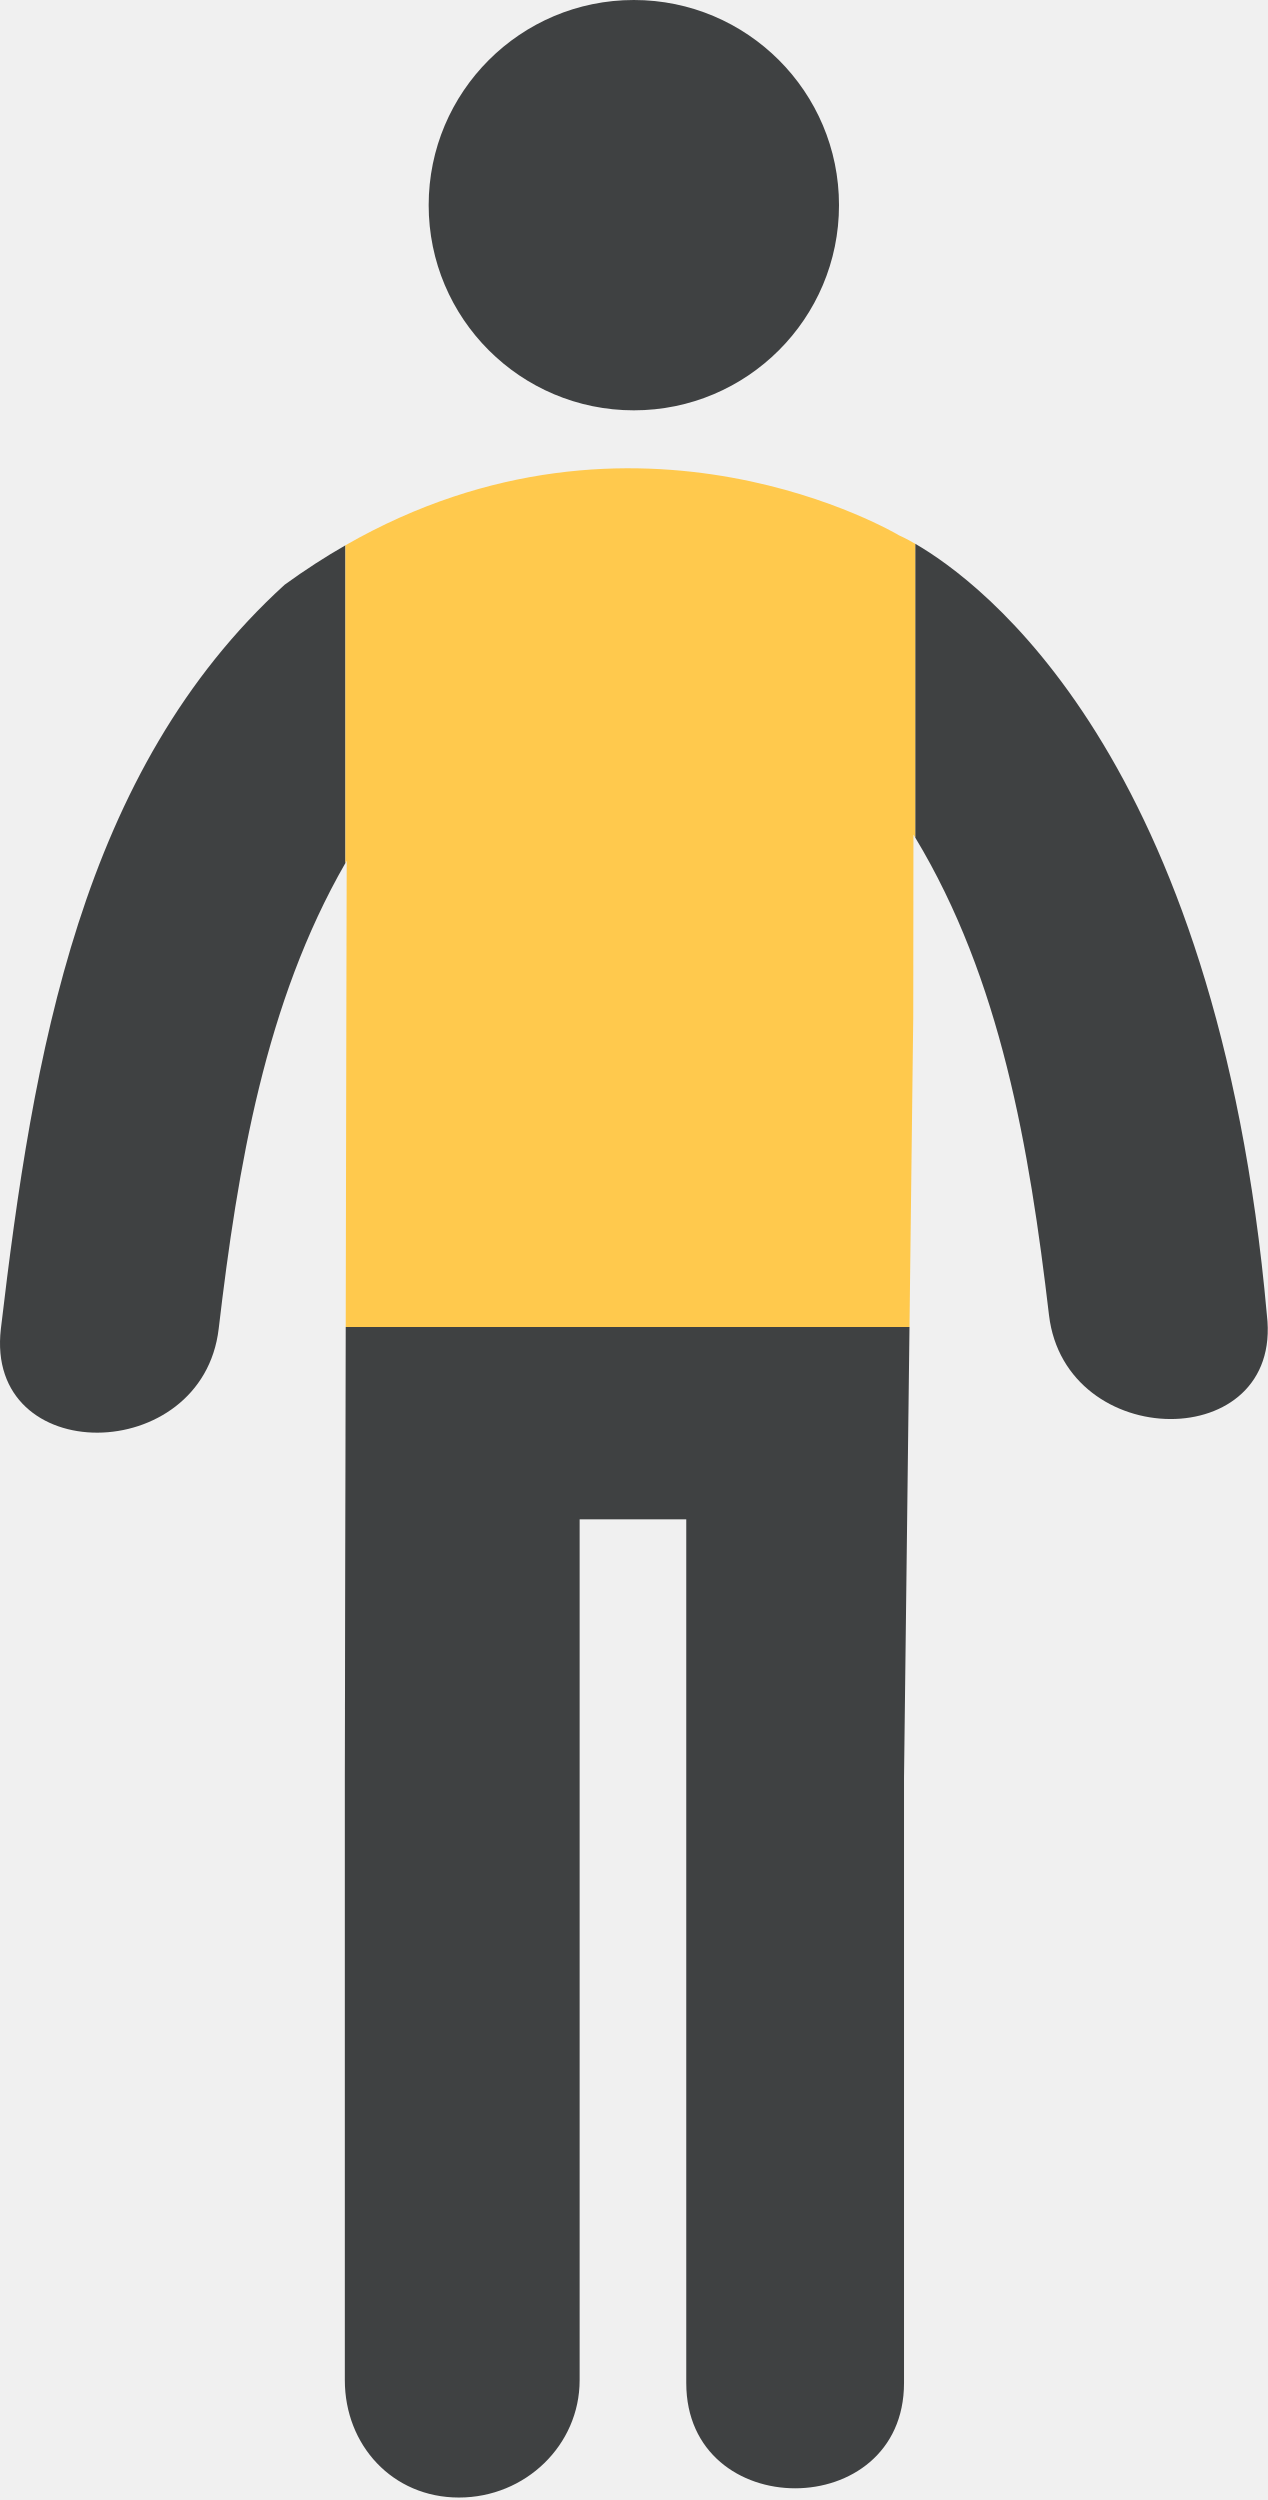
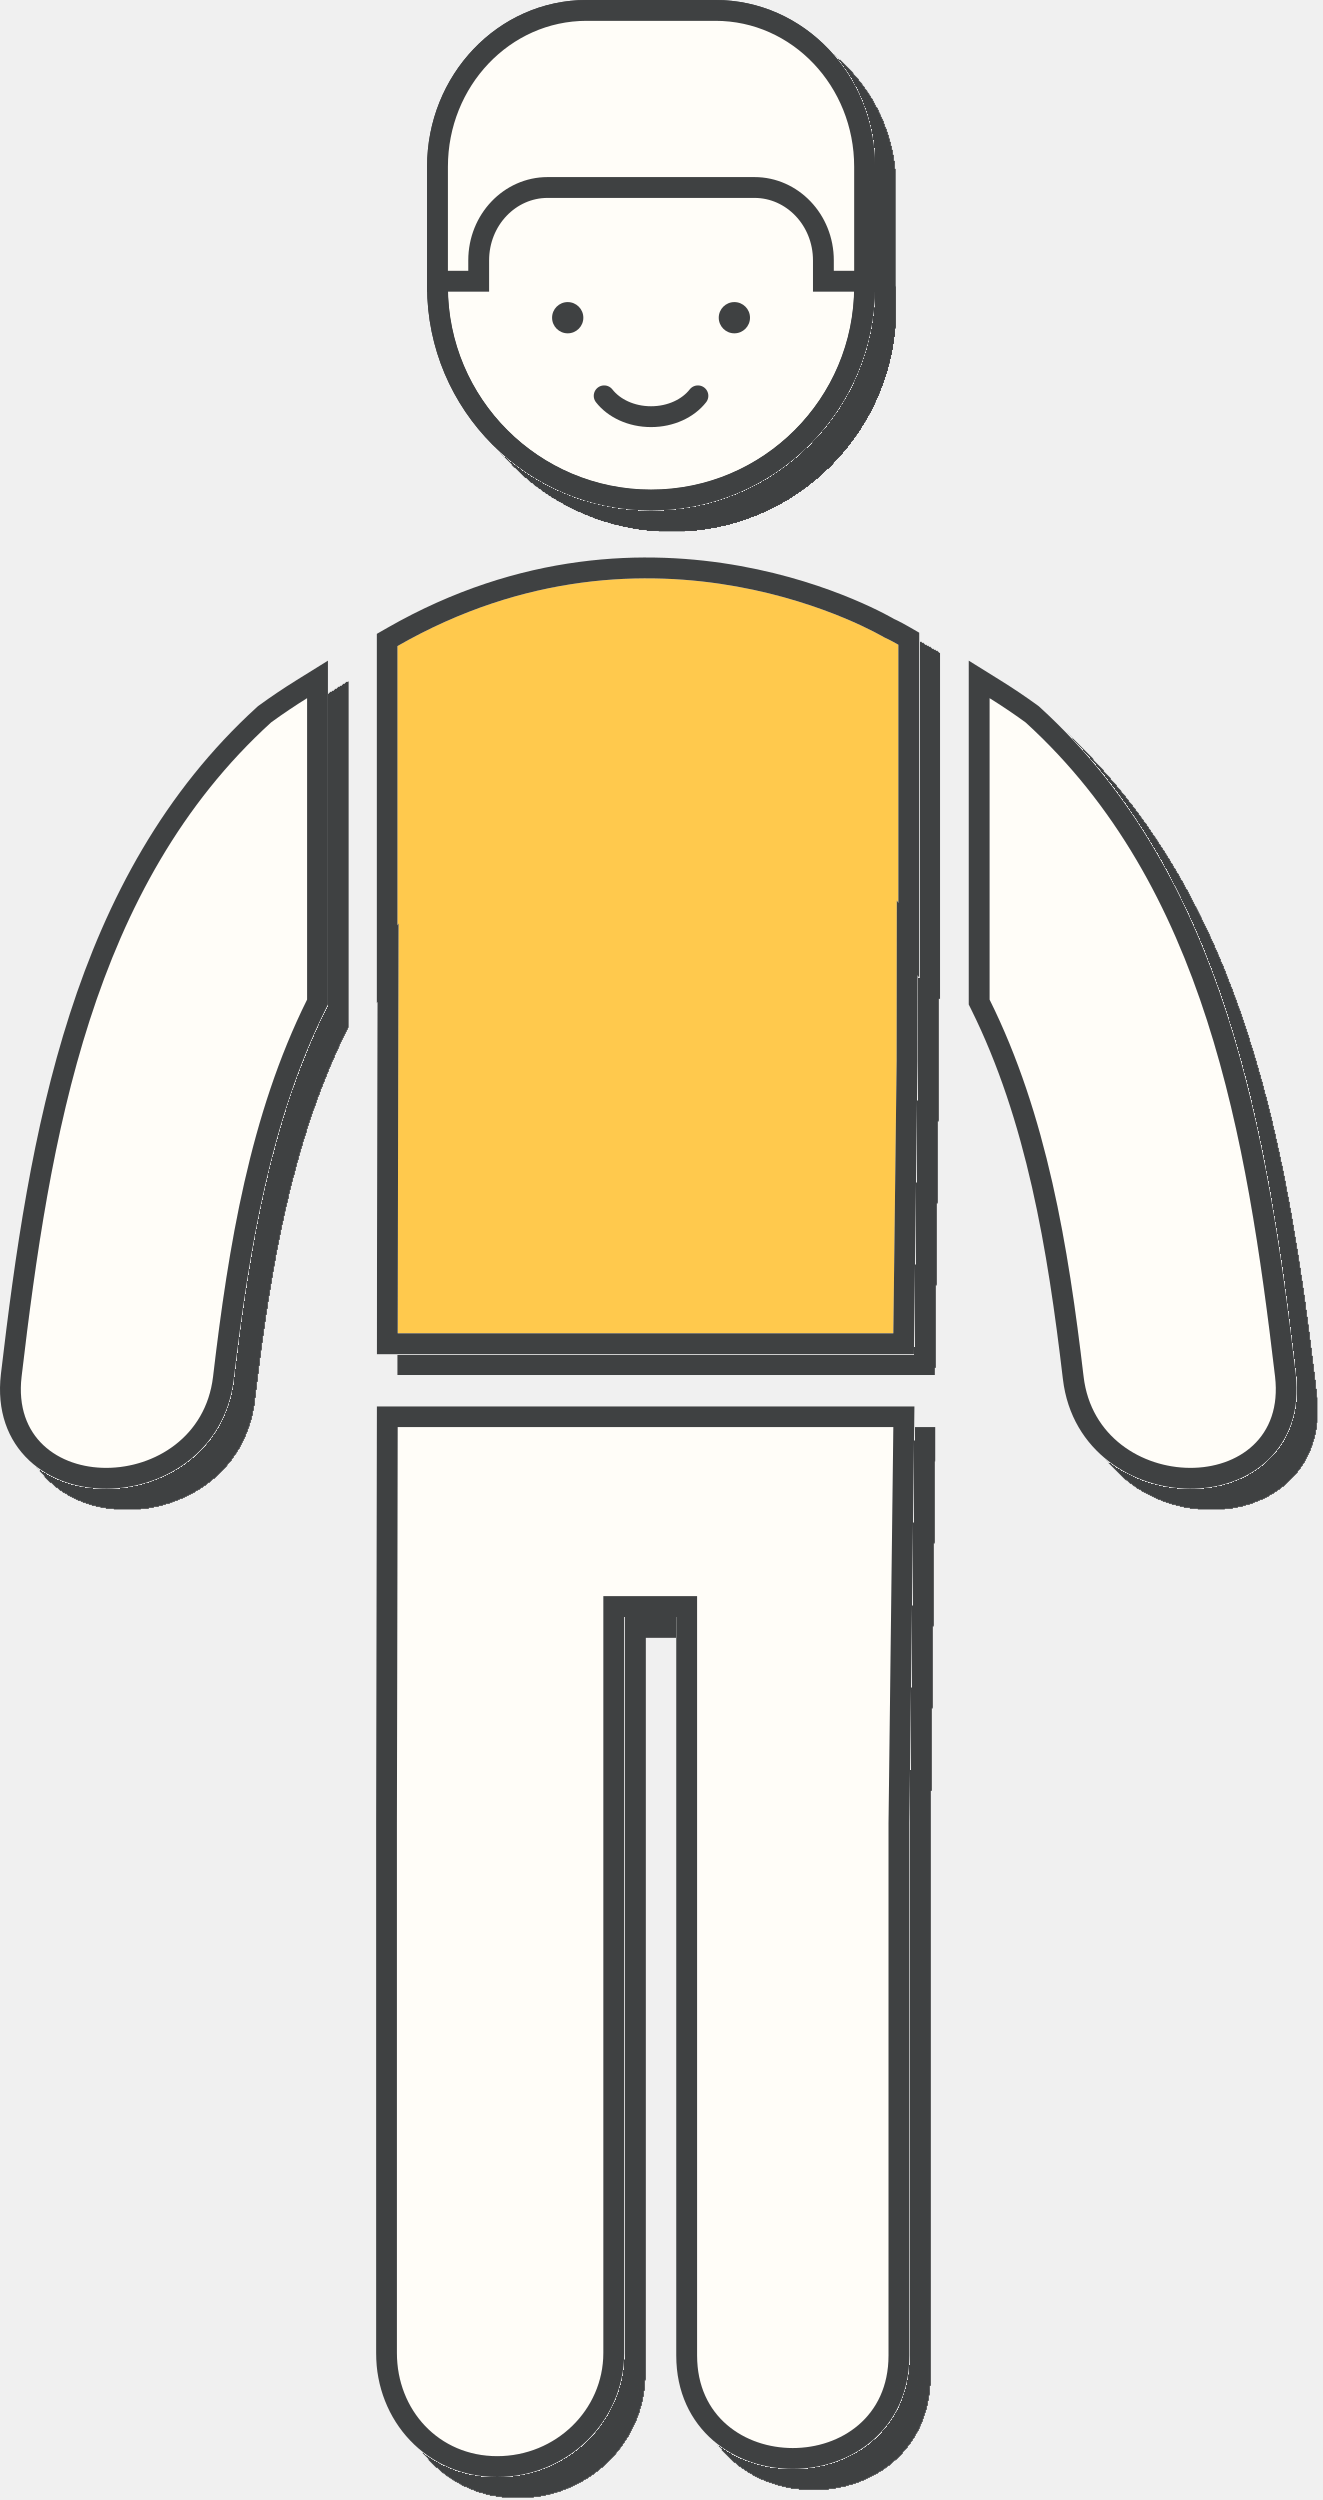
- <svg xmlns="http://www.w3.org/2000/svg" width="107" height="211" viewBox="0 0 107 211" fill="none">
-   <path d="M29.155 144.269H29.116L29.155 124.228V144.269ZM29.155 72.836C22.385 84.611 20.076 98.411 18.457 112.149C17.09 123.769 -1.305 123.911 0.074 112.149C2.8 89.006 6.782 65.045 24.027 49.349C25.744 48.1 27.456 46.997 29.155 46.023V72.836Z" fill="#3F4142" />
-   <path d="M77.244 45.895C82.656 49.014 102.711 63.648 106.926 111C108.304 122.761 89.914 122.619 88.535 110.992C86.875 96.863 84.471 82.669 77.244 70.687V45.895Z" fill="#3F4142" />
-   <path d="M29.154 46.022C53.773 31.906 75.877 45.181 75.897 45.193C75.904 45.196 76.392 45.403 77.244 45.894V70.687C77.194 70.604 77.144 70.52 77.094 70.438C77.094 74.246 77.086 79.722 77.078 85.85L76.761 112H29.179L29.23 85.98L29.262 72.647C29.225 72.71 29.191 72.773 29.154 72.836V46.022Z" fill="#FFC94D" />
-   <path d="M76.299 150.053V201.124C76.299 212.976 57.92 212.976 57.92 201.124V128.229H48.921V200.892C48.921 206.355 44.357 210.792 38.735 210.792C33.11 210.792 29.104 206.355 29.104 200.892V150.058L29.164 119.322L29.179 112H76.761L76.672 119.322H76.671L76.299 150.053Z" fill="#3F4142" />
-   <path d="M53.496 34.632C63.059 34.632 70.812 26.88 70.812 17.316C70.812 7.753 63.059 0 53.496 0C43.932 0 36.18 7.753 36.18 17.316C36.18 26.88 43.932 34.632 53.496 34.632Z" fill="#3F4142" />
+ <svg xmlns="http://www.w3.org/2000/svg" class="doll-silhouette" role="group" aria-label="Character body-part map" focusable="false" width="127" height="240" viewBox="0 0 127 240" fill="none">
+   <g class="part-nav-shape part-nav-left-arm" data-part="left-arm" filter="url(#filter0_d_4_78)">
+     <mask id="path-1-outside-1_4_78" maskUnits="userSpaceOnUse" x="-0" y="63.023" width="32" height="80" fill="black">
+       <rect fill="white" x="-0" y="63.023" width="32" height="80" />
+       <path d="M29.481 95.963C23.986 107.019 21.934 119.61 20.456 132.15C19.089 143.769 0.695 143.911 2.073 132.15C4.799 109.006 8.782 85.045 26.027 69.349C27.181 68.509 28.334 67.736 29.481 67.023V95.963Z" />
+     </mask>
+     <path d="M29.481 95.963C23.986 107.019 21.934 119.61 20.456 132.15C19.089 143.769 0.695 143.911 2.073 132.15C4.799 109.006 8.782 85.045 26.027 69.349C27.181 68.509 28.334 67.736 29.481 67.023V95.963Z" fill="#FFFDF8" />
+     <path d="M29.481 95.963L31.272 96.853L31.481 96.433V95.963H29.481ZM20.456 132.15L18.47 131.915L18.47 131.916L20.456 132.15ZM2.073 132.15L0.087 131.916L0.087 131.917L2.073 132.15ZM26.027 69.349L24.85 67.731L24.762 67.796L24.68 67.87L26.027 69.349ZM29.481 67.023H31.481V63.423L28.424 65.324L29.481 67.023ZM29.481 95.963L27.69 95.073C22.028 106.464 19.95 119.359 18.47 131.915L20.456 132.15L22.442 132.384C23.918 119.862 25.944 107.574 31.272 96.853L29.481 95.963ZM20.456 132.15L18.47 131.916C17.933 136.48 14.077 138.902 10.227 138.917C8.323 138.925 6.643 138.324 5.542 137.288C4.498 136.307 3.781 134.76 4.06 132.382L2.073 132.15L0.087 131.917C-0.324 135.419 0.742 138.265 2.802 140.202C4.804 142.085 7.55 142.928 10.243 142.917C15.588 142.897 21.613 139.439 22.443 132.383L20.456 132.15ZM2.073 132.15L4.06 132.383C6.795 109.158 10.752 85.956 27.373 70.828L26.027 69.349L24.68 67.87C6.812 84.134 2.804 108.854 0.087 131.916L2.073 132.15ZM26.027 69.349L27.203 70.966C28.317 70.156 29.43 69.409 30.537 68.721L29.481 67.023L28.424 65.324C27.237 66.063 26.044 66.863 24.85 67.731L26.027 69.349ZM29.481 67.023H27.481V95.963H29.481H31.481V67.023H29.481Z" fill="#3F4142" mask="url(#path-1-outside-1_4_78)" />
+   </g>
+   <g class="part-nav-shape part-nav-right-arm" data-part="right-arm" filter="url(#filter1_d_4_78)">
+     <mask id="path-3-outside-2_4_78" maskUnits="userSpaceOnUse" x="92.48" y="63.023" width="32" height="80" fill="black">
+       <rect fill="white" x="92.48" y="63.023" width="32" height="80" />
+       <path d="M95 95.963C100.495 107.019 102.546 119.61 104.024 132.15C105.391 143.769 123.785 143.911 122.406 132.15C119.68 109.006 115.698 85.045 98.453 69.349C97.299 68.509 96.147 67.736 95 67.023V95.963Z" />
+     </mask>
+     <path d="M95 95.963C100.495 107.019 102.546 119.61 104.024 132.15C105.391 143.769 123.785 143.911 122.406 132.15C119.68 109.006 115.698 85.045 98.453 69.349C97.299 68.509 96.147 67.736 95 67.023V95.963Z" fill="#FFFDF8" />
+     <path d="M95 95.963L93.209 96.853L93 96.433V95.963H95ZM104.024 132.15L106.01 131.915L106.01 131.916L104.024 132.15ZM122.406 132.15L124.393 131.916L124.393 131.917L122.406 132.15ZM98.453 69.349L99.63 67.731L99.718 67.796L99.8 67.87L98.453 69.349ZM95 67.023H93V63.423L96.056 65.324L95 67.023ZM95 95.963L96.791 95.073C102.452 106.464 104.53 119.359 106.01 131.915L104.024 132.15L102.037 132.384C100.562 119.862 98.537 107.574 93.209 96.853L95 95.963ZM104.024 132.15L106.01 131.916C106.547 136.48 110.403 138.902 114.252 138.917C116.157 138.925 117.837 138.324 118.938 137.288C119.982 136.307 120.699 134.76 120.42 132.382L122.406 132.15L124.393 131.917C124.803 135.419 123.738 138.265 121.678 140.202C119.676 142.085 116.93 142.928 114.237 142.917C108.892 142.897 102.867 139.439 102.037 132.383L104.024 132.15ZM122.406 132.15L120.42 132.383C117.685 109.158 113.728 85.956 97.107 70.828L98.453 69.349L99.8 67.87C117.668 84.134 121.676 108.854 124.393 131.916L122.406 132.15ZM98.453 69.349L97.277 70.966C96.162 70.156 95.05 69.409 93.944 68.721L95 67.023L96.056 65.324C97.244 66.063 98.436 66.863 99.63 67.731L98.453 69.349ZM95 67.023H97V95.963H95H93V67.023H95Z" fill="#3F4142" mask="url(#path-3-outside-2_4_78)" />
+   </g>
+   <g class="part-nav-shape part-nav-body" data-part="body" filter="url(#filter2_d_4_78)">
+     <mask id="path-5-outside-3_4_78" maskUnits="userSpaceOnUse" x="36.154" y="52.523" width="53" height="78" fill="black">
+       <rect fill="white" x="36.154" y="52.523" width="53" height="78" />
+       <path d="M38.154 62.022C62.753 47.917 84.841 61.16 84.896 61.193C84.903 61.196 85.392 61.403 86.244 61.894V86.687C86.194 86.604 86.144 86.52 86.094 86.438C86.094 90.246 86.086 95.722 86.078 101.85L85.76 128H38.178L38.23 101.98L38.261 88.647C38.225 88.71 38.19 88.773 38.154 88.836V62.022Z" />
+     </mask>
+     <path d="M38.154 62.022C62.753 47.917 84.841 61.16 84.896 61.193C84.903 61.196 85.392 61.403 86.244 61.894V86.687C86.194 86.604 86.144 86.52 86.094 86.438C86.094 90.246 86.086 95.722 86.078 101.85L85.76 128H38.178L38.23 101.98L38.261 88.647C38.225 88.71 38.19 88.773 38.154 88.836V62.022Z" fill="#FFC94D" />
+     <path d="M38.154 62.022L37.159 60.287L36.154 60.863V62.022H38.154ZM84.896 61.193L83.867 62.907L83.99 62.981L84.122 63.037L84.896 61.193ZM86.244 61.894H88.244V60.738L87.243 60.161L86.244 61.894ZM86.244 86.687L84.531 87.72L88.244 93.875V86.687H86.244ZM86.094 86.438L87.801 85.396L84.094 79.322V86.438H86.094ZM86.078 101.85L88.078 101.874L88.078 101.863L88.078 101.852L86.078 101.85ZM85.76 128V130H87.736L87.76 128.025L85.76 128ZM38.178 128L36.178 127.996L36.175 130H38.178V128ZM38.23 101.98L36.23 101.975L36.23 101.976L38.23 101.98ZM38.261 88.647L40.261 88.651L40.279 81.183L36.532 87.643L38.261 88.647ZM38.154 88.836H36.154V96.328L39.888 89.833L38.154 88.836ZM38.154 62.022L39.149 63.757C62.734 50.234 83.925 62.942 83.867 62.907L84.896 61.193L85.926 59.478C85.757 59.377 62.772 45.601 37.159 60.287L38.154 62.022ZM84.896 61.193L84.122 63.037C84.054 63.008 84.467 63.178 85.245 63.627L86.244 61.894L87.243 60.161C86.316 59.627 85.753 59.383 85.67 59.348L84.896 61.193ZM86.244 61.894H84.244V86.687H86.244H88.244V61.894H86.244ZM86.244 86.687L87.957 85.654C87.911 85.579 87.855 85.484 87.801 85.396L86.094 86.438L84.386 87.48C84.433 87.556 84.476 87.629 84.531 87.72L86.244 86.687ZM86.094 86.438H84.094C84.094 90.245 84.086 95.719 84.078 101.847L86.078 101.85L88.078 101.852C88.086 95.726 88.094 90.248 88.094 86.438H86.094ZM86.078 101.85L84.078 101.826L83.761 127.976L85.76 128L87.76 128.025L88.078 101.874L86.078 101.85ZM85.76 128V126H38.178V128V130H85.76V128ZM38.178 128L40.178 128.004L40.23 101.984L38.23 101.98L36.23 101.976L36.178 127.996L38.178 128ZM38.23 101.98L40.23 101.984L40.261 88.651L38.261 88.647L36.261 88.642L36.23 101.975L38.23 101.98ZM38.261 88.647L36.532 87.643C36.505 87.688 36.482 87.731 36.464 87.762C36.444 87.797 36.432 87.818 36.42 87.839L38.154 88.836L39.888 89.833C39.987 89.661 39.924 89.767 39.992 89.65L38.261 88.647ZM38.154 88.836H40.154V62.022H38.154H36.154V88.836H38.154Z" fill="#3F4142" mask="url(#path-5-outside-3_4_78)" />
+   </g>
+   <g class="part-nav-shape part-nav-legs" data-part="legs" filter="url(#filter3_d_4_78)">
+     <mask id="path-7-outside-4_4_78" maskUnits="userSpaceOnUse" x="36.103" y="135" width="52" height="103" fill="black">
+       <rect fill="white" x="36.103" y="135" width="52" height="103" />
+       <path d="M85.299 175.053V226.124C85.299 237.976 66.92 237.976 66.92 226.124V153.229H57.921V225.892C57.92 231.355 53.357 235.792 47.735 235.792C42.109 235.792 38.103 231.355 38.103 225.892V175.058L38.164 144.322L38.178 137H85.76L85.672 144.322H85.671L85.299 175.053Z" />
+     </mask>
+     <path d="M85.299 175.053V226.124C85.299 237.976 66.92 237.976 66.92 226.124V153.229H57.921V225.892C57.92 231.355 53.357 235.792 47.735 235.792C42.109 235.792 38.103 231.355 38.103 225.892V175.058L38.164 144.322L38.178 137H85.76L85.672 144.322H85.671L85.299 175.053Z" fill="#FFFDF8" />
+     <path d="M85.299 175.053L83.299 175.029L83.299 175.041V175.053H85.299ZM66.92 153.229H68.92V151.229H66.92V153.229ZM57.921 153.229V151.229H55.921V153.229H57.921ZM57.921 225.892L59.921 225.892V225.892H57.921ZM47.735 235.792L47.735 237.792H47.735V235.792ZM38.103 225.892H36.103V225.892L38.103 225.892ZM38.103 175.058L36.103 175.054V175.058H38.103ZM38.164 144.322L36.164 144.318L36.164 144.318L38.164 144.322ZM38.178 137V135H36.182L36.178 136.996L38.178 137ZM85.76 137L87.76 137.024L87.785 135H85.76V137ZM85.672 144.322V146.322H87.647L87.671 144.347L85.672 144.322ZM85.671 144.322V142.322H83.695L83.671 144.298L85.671 144.322ZM85.299 175.053H83.299V226.124H85.299H87.299V175.053H85.299ZM85.299 226.124H83.299C83.299 228.521 82.392 230.183 81.123 231.274C79.812 232.401 77.998 233.013 76.109 233.013C74.22 233.013 72.406 232.401 71.095 231.274C69.826 230.183 68.92 228.521 68.92 226.124H66.92H64.92C64.92 229.653 66.31 232.435 68.487 234.307C70.623 236.144 73.403 237.013 76.109 237.013C78.815 237.013 81.595 236.144 83.731 234.307C85.908 232.435 87.299 229.653 87.299 226.124H85.299ZM66.92 226.124H68.92V153.229H66.92H64.92V226.124H66.92ZM66.92 153.229V151.229H57.921V153.229V155.229H66.92V153.229ZM57.921 153.229H55.921V225.892H57.921H59.921V153.229H57.921ZM57.921 225.892L55.921 225.892C55.921 230.198 52.306 233.792 47.735 233.792V235.792V237.792C54.408 237.792 59.92 232.513 59.921 225.892L57.921 225.892ZM47.735 235.792L47.735 233.792C43.307 233.792 40.103 230.346 40.103 225.892L38.103 225.892L36.103 225.892C36.103 232.365 40.912 237.792 47.735 237.792L47.735 235.792ZM38.103 225.892H40.103V175.058H38.103H36.103V225.892H38.103ZM38.103 175.058L40.103 175.062L40.164 144.326L38.164 144.322L36.164 144.318L36.103 175.054L38.103 175.058ZM38.164 144.322L40.164 144.326L40.178 137.004L38.178 137L36.178 136.996L36.164 144.318L38.164 144.322ZM38.178 137V139H85.76V137V135H38.178V137ZM85.76 137L83.761 136.976L83.672 144.298L85.672 144.322L87.671 144.347L87.76 137.024L85.76 137ZM85.672 144.322V142.322H85.671V144.322V146.322H85.672V144.322ZM85.671 144.322L83.671 144.298L83.299 175.029L85.299 175.053L87.298 175.077L87.671 144.346L85.671 144.322Z" fill="#3F4142" mask="url(#path-7-outside-4_4_78)" />
+   </g>
+   <g pointer-events="none" filter="url(#filter4_d_4_78)">
+     <path d="M62.5 47C73.269 47 82 38.27 82 27.5C82 16.73 73.269 8 62.5 8C51.73 8 43 16.73 43 27.5C43 38.27 51.73 47 62.5 47Z" fill="#FFFDF8" />
+     <path d="M68.683 2H56.317C48.962 2 43 8.268 43 16V26H44.953V25C44.953 20.582 48.361 17 52.563 17H72.436C76.639 17 80.046 20.582 80.046 25V26H82V16C82 8.268 76.037 2 68.683 2Z" fill="#FFFDF8" />
+     <path d="M68.682 1C76.636 1 83 7.763 83 16V27H82.993C82.997 27.166 83 27.333 83 27.5C83 38.822 73.821 48 62.5 48C51.178 48 42 38.822 42 27.5C42 27.333 42.002 27.166 42.006 27H42V16C42 7.763 48.363 1 56.317 1H68.682Z" stroke="#3F4142" stroke-width="2" />
+   </g>
+   <g class="part-nav-shape part-nav-face" data-part="face">
+     <g filter="url(#filter5_d_4_78)">
+       <path d="M62.5 47C73.269 47 82 38.27 82 27.5C82 16.73 73.269 8 62.5 8C51.73 8 43 16.73 43 27.5C43 38.27 51.73 47 62.5 47Z" fill="#FFFDF8" />
+       <path d="M62.5 7C73.821 7 83 16.178 83 27.5C83 38.822 73.821 48 62.5 48C51.178 48 42 38.822 42 27.5C42 16.178 51.178 7 62.5 7Z" stroke="#3F4142" stroke-width="2" />
+     </g>
+     <path d="M67 38C66.062 39.201 64.397 40 62.5 40C60.602 40 58.937 39.201 58 38" stroke="#3F4142" stroke-width="2" stroke-linecap="round" />
+     <path d="M54.5 32C55.328 32 56 31.328 56 30.5C56 29.672 55.328 29 54.5 29C53.671 29 53 29.672 53 30.5C53 31.328 53.671 32 54.5 32Z" fill="#3F4142" />
+     <path d="M70.5 32C71.328 32 72 31.328 72 30.5C72 29.672 71.328 29 70.5 29C69.671 29 69 29.672 69 30.5C69 31.328 69.671 32 70.5 32Z" fill="#3F4142" />
+   </g>
+   <path class="part-nav-shape part-nav-hair" data-part="hair" d="M68.682 1C76.636 1 83 7.763 83 16V27H79.046V25C79.046 21.086 76.04 18 72.436 18H52.563C48.959 18 45.954 21.086 45.954 25V27H42V16C42 7.763 48.363 1 56.317 1H68.682Z" fill="#FFFDF8" stroke="#3F4142" stroke-width="2" />
+   <defs>
+     <filter id="filter0_d_4_78" x="0" y="63.423" width="33.481" height="81.494" filterUnits="userSpaceOnUse" color-interpolation-filters="sRGB">
+       <feFlood flood-opacity="0" result="BackgroundImageFix" />
+       <feColorMatrix in="SourceAlpha" type="matrix" values="0 0 0 0 0 0 0 0 0 0 0 0 0 0 0 0 0 0 127 0" result="hardAlpha" />
+       <feOffset dx="2" dy="2" />
+       <feComposite in2="hardAlpha" operator="out" />
+       <feColorMatrix type="matrix" values="0 0 0 0 0.247 0 0 0 0 0.255 0 0 0 0 0.259 0 0 0 1 0" />
+       <feBlend mode="normal" in2="BackgroundImageFix" result="effect1_dropShadow_4_78" />
+       <feBlend mode="normal" in="SourceGraphic" in2="effect1_dropShadow_4_78" result="shape" />
+     </filter>
+     <filter id="filter1_d_4_78" x="93" y="63.423" width="33.48" height="81.494" filterUnits="userSpaceOnUse" color-interpolation-filters="sRGB">
+       <feFlood flood-opacity="0" result="BackgroundImageFix" />
+       <feColorMatrix in="SourceAlpha" type="matrix" values="0 0 0 0 0 0 0 0 0 0 0 0 0 0 0 0 0 0 127 0" result="hardAlpha" />
+       <feOffset dx="2" dy="2" />
+       <feComposite in2="hardAlpha" operator="out" />
+       <feColorMatrix type="matrix" values="0 0 0 0 0.247 0 0 0 0 0.255 0 0 0 0 0.259 0 0 0 1 0" />
+       <feBlend mode="normal" in2="BackgroundImageFix" result="effect1_dropShadow_4_78" />
+       <feBlend mode="normal" in="SourceGraphic" in2="effect1_dropShadow_4_78" result="shape" />
+     </filter>
+     <filter id="filter2_d_4_78" x="36.154" y="53.52" width="54.09" height="78.481" filterUnits="userSpaceOnUse" color-interpolation-filters="sRGB">
+       <feFlood flood-opacity="0" result="BackgroundImageFix" />
+       <feColorMatrix in="SourceAlpha" type="matrix" values="0 0 0 0 0 0 0 0 0 0 0 0 0 0 0 0 0 0 127 0" result="hardAlpha" />
+       <feOffset dx="2" dy="2" />
+       <feComposite in2="hardAlpha" operator="out" />
+       <feColorMatrix type="matrix" values="0 0 0 0 0.247 0 0 0 0 0.255 0 0 0 0 0.259 0 0 0 1 0" />
+       <feBlend mode="normal" in2="BackgroundImageFix" result="effect1_dropShadow_4_78" />
+       <feBlend mode="normal" in="SourceGraphic" in2="effect1_dropShadow_4_78" result="shape" />
+     </filter>
+     <filter id="filter3_d_4_78" x="36.103" y="135" width="53.682" height="104.792" filterUnits="userSpaceOnUse" color-interpolation-filters="sRGB">
+       <feFlood flood-opacity="0" result="BackgroundImageFix" />
+       <feColorMatrix in="SourceAlpha" type="matrix" values="0 0 0 0 0 0 0 0 0 0 0 0 0 0 0 0 0 0 127 0" result="hardAlpha" />
+       <feOffset dx="2" dy="2" />
+       <feComposite in2="hardAlpha" operator="out" />
+       <feColorMatrix type="matrix" values="0 0 0 0 0.247 0 0 0 0 0.255 0 0 0 0 0.259 0 0 0 1 0" />
+       <feBlend mode="normal" in2="BackgroundImageFix" result="effect1_dropShadow_4_78" />
+       <feBlend mode="normal" in="SourceGraphic" in2="effect1_dropShadow_4_78" result="shape" />
+     </filter>
+     <filter id="filter4_d_4_78" x="41" y="0" width="45" height="51" filterUnits="userSpaceOnUse" color-interpolation-filters="sRGB">
+       <feFlood flood-opacity="0" result="BackgroundImageFix" />
+       <feColorMatrix in="SourceAlpha" type="matrix" values="0 0 0 0 0 0 0 0 0 0 0 0 0 0 0 0 0 0 127 0" result="hardAlpha" />
+       <feOffset dx="2" dy="2" />
+       <feComposite in2="hardAlpha" operator="out" />
+       <feColorMatrix type="matrix" values="0 0 0 0 0.247 0 0 0 0 0.255 0 0 0 0 0.259 0 0 0 1 0" />
+       <feBlend mode="normal" in2="BackgroundImageFix" result="effect1_dropShadow_4_78" />
+       <feBlend mode="normal" in="SourceGraphic" in2="effect1_dropShadow_4_78" result="shape" />
+     </filter>
+     <filter id="filter5_d_4_78" x="41" y="6" width="45" height="45" filterUnits="userSpaceOnUse" color-interpolation-filters="sRGB">
+       <feFlood flood-opacity="0" result="BackgroundImageFix" />
+       <feColorMatrix in="SourceAlpha" type="matrix" values="0 0 0 0 0 0 0 0 0 0 0 0 0 0 0 0 0 0 127 0" result="hardAlpha" />
+       <feOffset dx="2" dy="2" />
+       <feComposite in2="hardAlpha" operator="out" />
+       <feColorMatrix type="matrix" values="0 0 0 0 0.247 0 0 0 0 0.255 0 0 0 0 0.259 0 0 0 1 0" />
+       <feBlend mode="normal" in2="BackgroundImageFix" result="effect1_dropShadow_4_78" />
+       <feBlend mode="normal" in="SourceGraphic" in2="effect1_dropShadow_4_78" result="shape" />
+     </filter>
+   </defs>
</svg>
